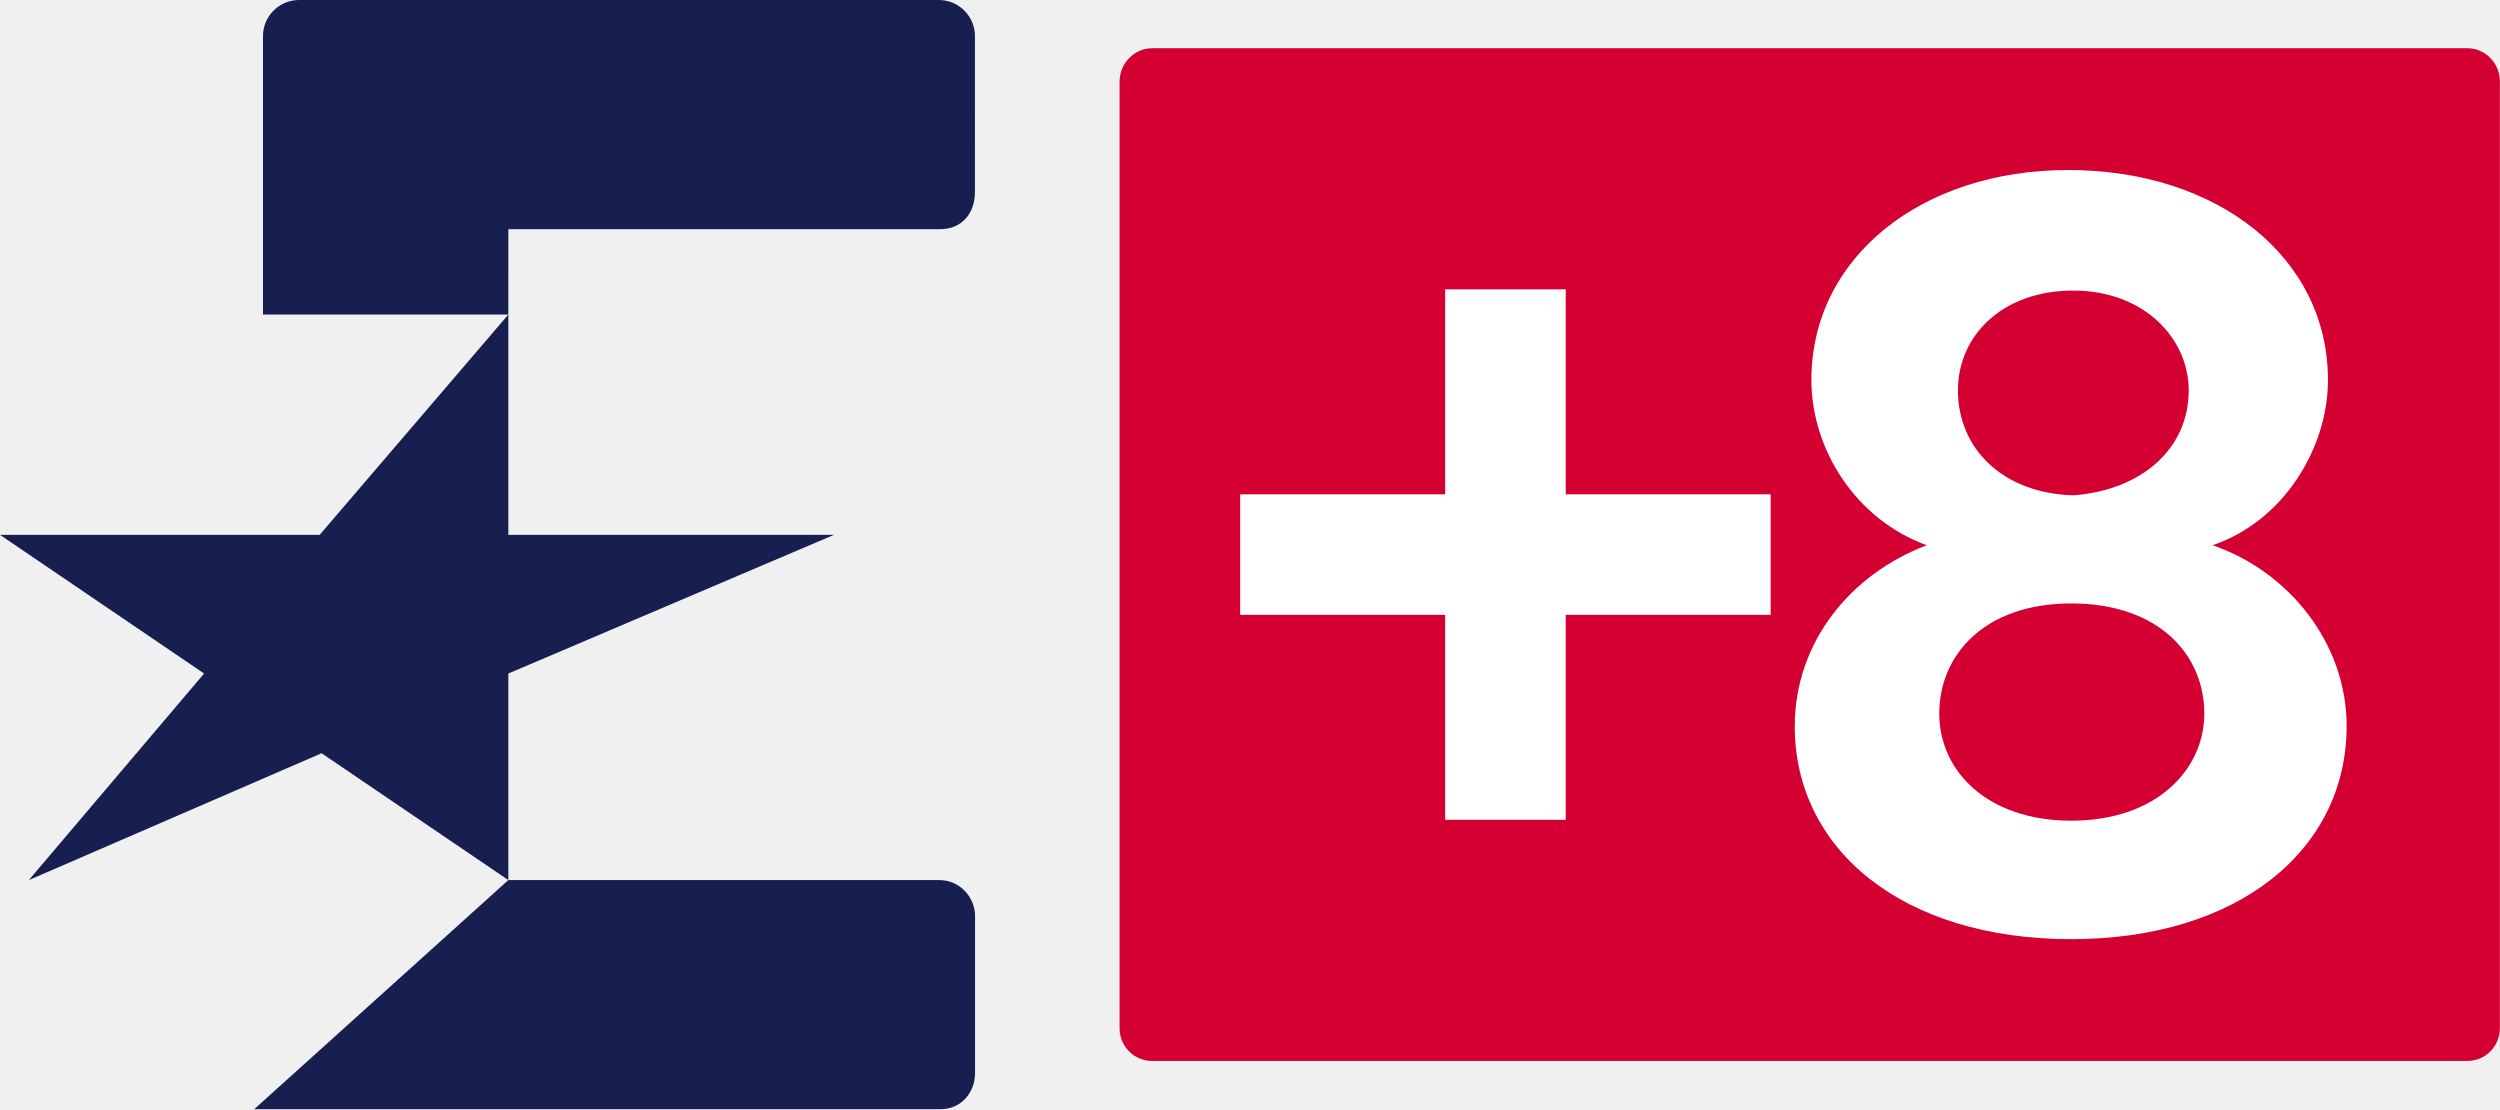
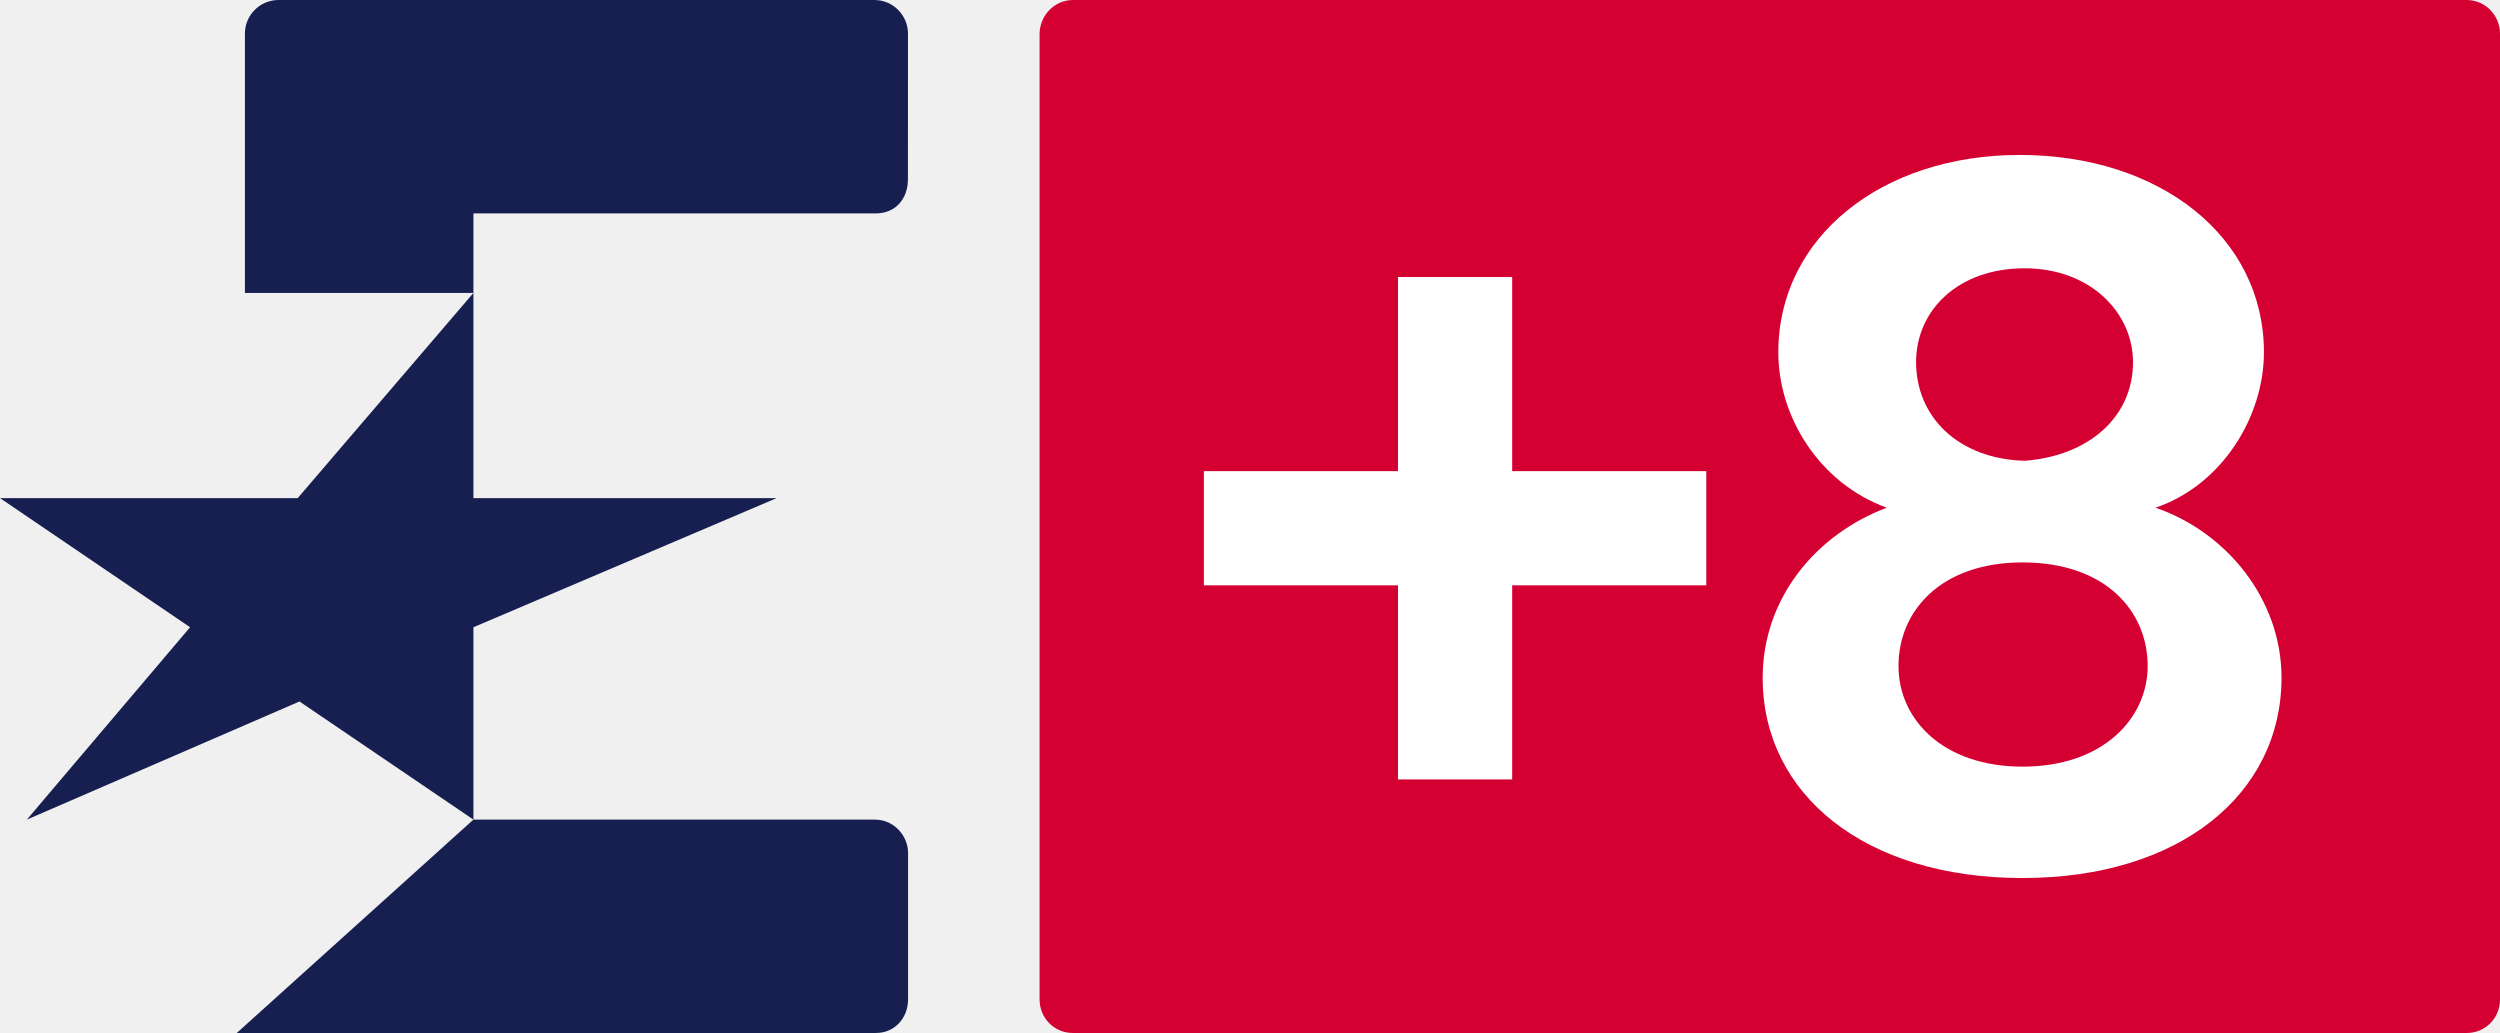
- <svg xmlns="http://www.w3.org/2000/svg" id="Layer_1" width="103.68" height="46" enable-background="new 0 0 1000 611.2" version="1.1" viewBox="0 0 103.68 46" xml:space="preserve">
-   <path id="path36-1-0" d="m102.32 44h-54.54c-0.752 0-1.349-0.605-1.349-1.368l1e-4 -39.263c0.01-0.737 0.601-1.369 1.355-1.369h54.54c0.752 0 1.349 0.632 1.349 1.368v39.263c0 0.763-0.597 1.368-1.349 1.368" fill="#d50032" stroke-width=".667" />
-   <g id="g863-1-9-8" transform="matrix(.076009 0 0 .076009 0 -.45697)" fill="#171f50">
+ <svg xmlns="http://www.w3.org/2000/svg" id="Layer_1" width="532.44" height="220" enable-background="new 0 0 1000 611.2" version="1.1" viewBox="0 0 532.44 220" xml:space="preserve">
+   <path id="path36-1-0" d="m525.35 220h-296.88c-3.941 0-7.066-3.17-7.066-7.168l5.3e-4 -205.66c0.052-3.861 3.146-7.169 7.095-7.169h296.88c3.94 0 7.065 3.308 7.065 7.168v205.66c0 3.998-3.125 7.168-7.065 7.168" fill="#d50032" stroke-width="3.495" />
+   <g id="g863-1-9-8" transform="matrix(.36352 0 0 .36352 0 -2.1859)" fill="#171f50">
    <path id="path2-1-9-9" d="m277.36 177.64h-133.87v-151.97c0-10.824 8.833-19.657 19.657-19.657h349.15c10.845 0 19.656 8.876 19.656 19.721l-0.021 85.187c0 11.711-7.317 20.133-18.964 20.133h-235.6z" />
    <path id="path4-8-1-0" d="m513.02 611.2h-374.3l138.64-125h235.19c11.301 0 19.462 9.569 19.462 19.505v85.836c0 10.846-7.858 19.656-18.682 19.656" />
-     <polygon id="polygon6-4-3-0" points="277.36 177.64 174.42 297.84 0 297.84 111.36 373.5 15.738 486.2 175.46 416.99 277.36 486.2 277.36 373.5 455.03 297.84 277.36 297.84" />
+     <polygon id="polygon6-4-3-0" points="277.36 297.84 277.36 177.64 174.42 297.84 0 297.84 111.36 373.5 15.738 486.2 175.46 416.99 277.36 486.2 277.36 373.5 455.03 297.84" />
  </g>
-   <path id="path9-9-6-5" d="m59.933 12v8.5h-8.5v5h8.5v8.5h5v-8.5h8.5v-5h-8.5v-8.5z" fill="#fff" stroke-width="1.077" />
-   <path id="path1216" d="m90.77 16.189c0-2.155-1.854-4.138-4.785-4.138-2.931 0-4.785 1.854-4.785 4.138 0 2.414 1.854 4.268 4.785 4.354 2.845-0.216 4.785-1.94 4.785-4.354zm0.647 13.406c0-2.414-1.854-4.569-5.518-4.569-3.621 0-5.474 2.155-5.474 4.569 0 2.371 1.983 4.44 5.474 4.44 3.578 0 5.518-2.155 5.518-4.44zm-16.984 0.517c0-3.449 2.285-6.293 5.474-7.5-2.974-1.078-4.785-4.009-4.785-6.854 0-5.087 4.569-8.707 10.647-8.707 6.207 0 10.776 3.621 10.776 8.707 0 2.845-1.853 5.862-4.785 6.854 3.147 1.078 5.56 4.052 5.56 7.5 0 5.13-4.483 8.837-11.423 8.837-6.983 0-11.466-3.707-11.466-8.837" fill="#fff" fill-rule="evenodd" />
+   <path id="path9-9-6" d="m297.74 59v41.341h-41.341v24.318h41.341v41.341h24.318v-41.341h41.341v-24.318h-41.341v-41.341z" fill="#fff" stroke-width="5.238" />
+   <path id="path1216" d="m454.28 77.119c0-10.405-8.949-19.978-23.1-19.978-14.151 0-23.1 8.949-23.1 19.978 0 11.654 8.949 20.603 23.1 21.019 13.735-1.04 23.1-9.365 23.1-21.019zm3.122 64.722c0-11.654-8.949-22.059-26.638-22.059-17.481 0-26.43 10.405-26.43 22.059 0 11.446 9.573 21.435 26.43 21.435 17.273 0 26.638-10.405 26.638-21.435zm-81.996 2.497c0-16.649 11.03-30.384 26.43-36.211-14.359-5.202-23.1-19.354-23.1-33.089 0-24.557 22.06-42.038 51.402-42.038 29.968 0 52.025 17.481 52.025 42.038 0 13.735-8.948 28.303-23.1 33.089 15.192 5.203 26.844 19.562 26.844 36.211 0 24.765-21.642 42.662-55.148 42.662-33.714 0-55.356-17.897-55.356-42.662" fill="#fff" fill-rule="evenodd" stroke-width="4.828" />
</svg>
